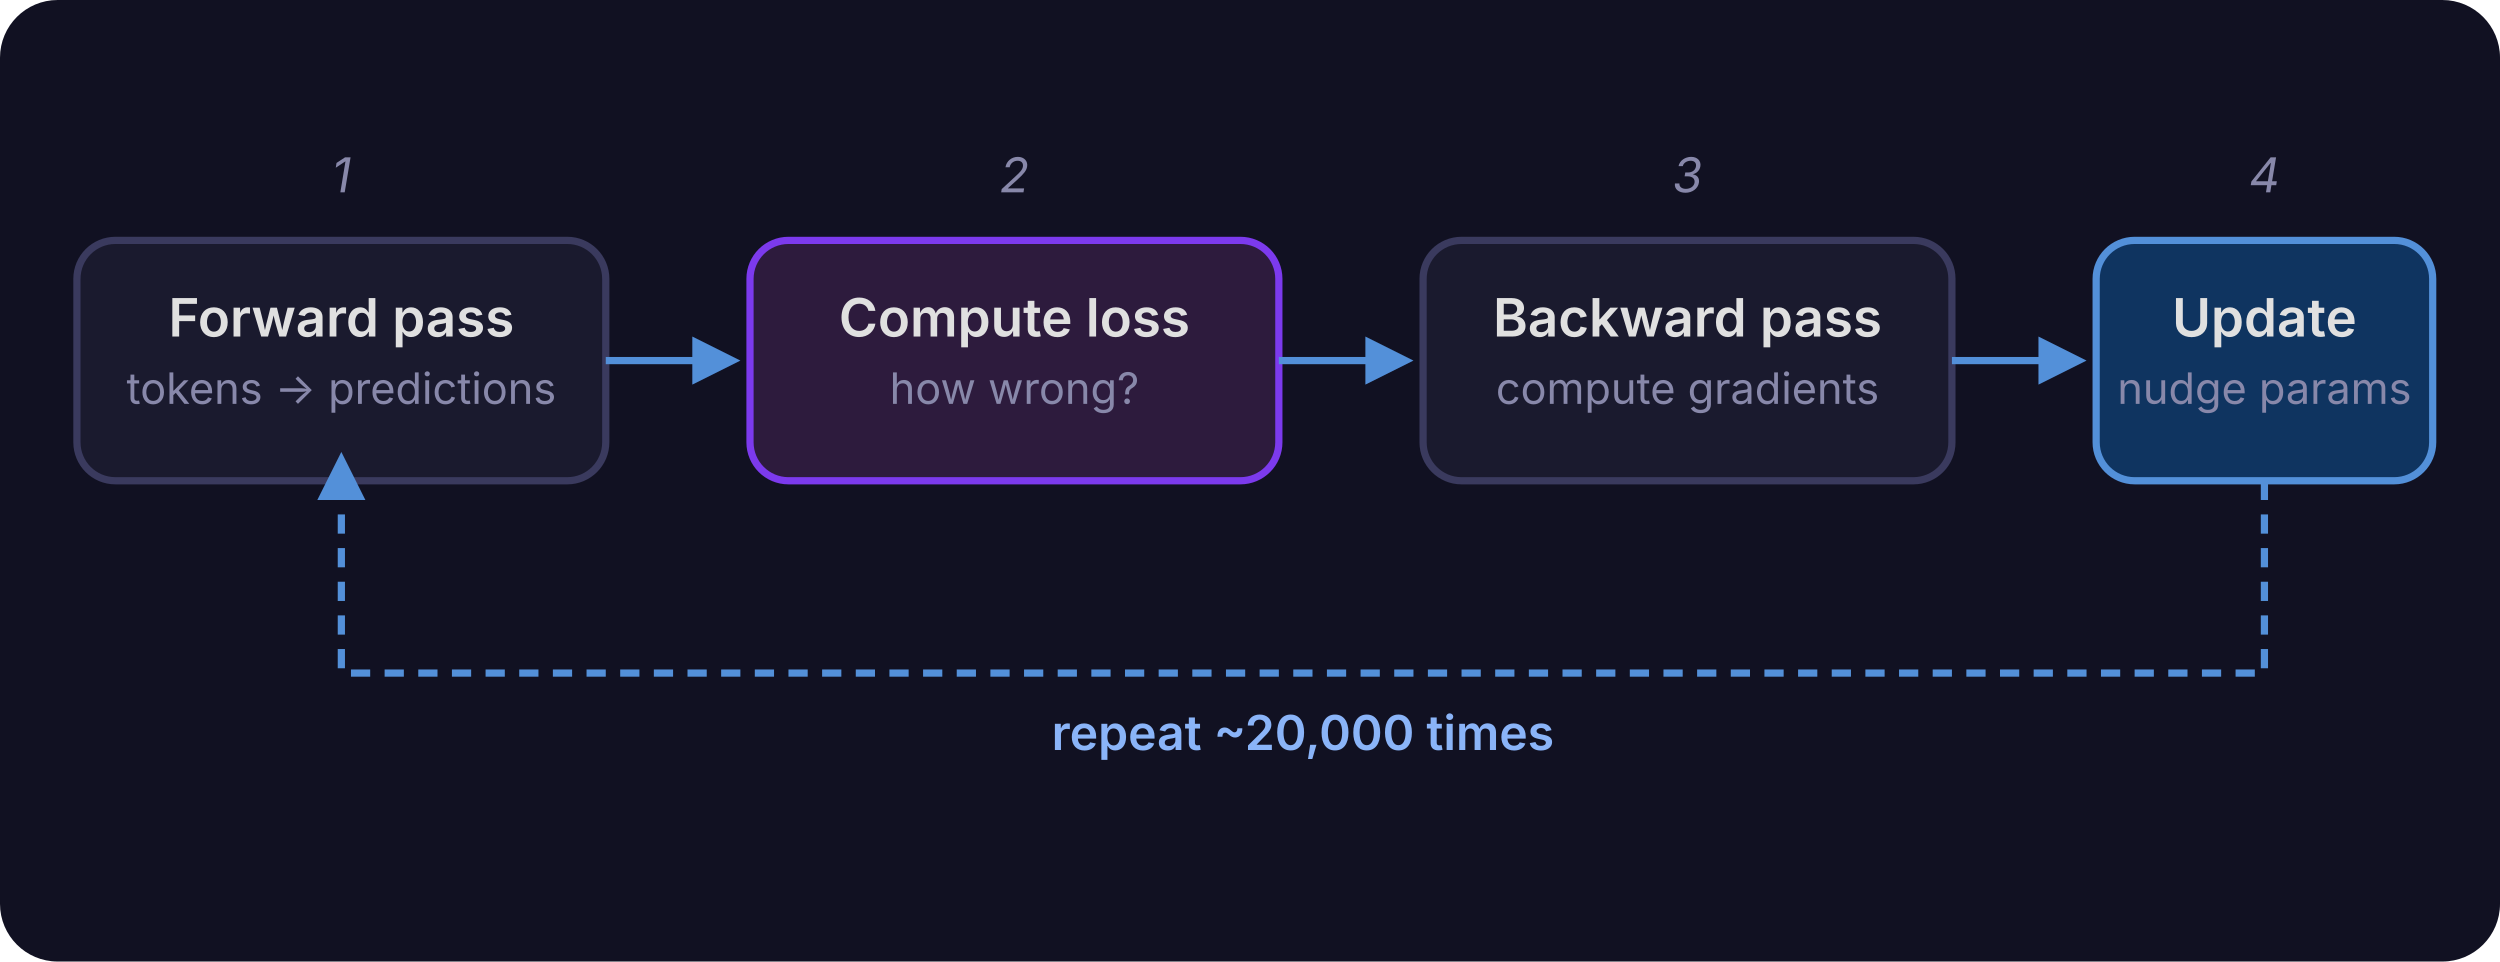
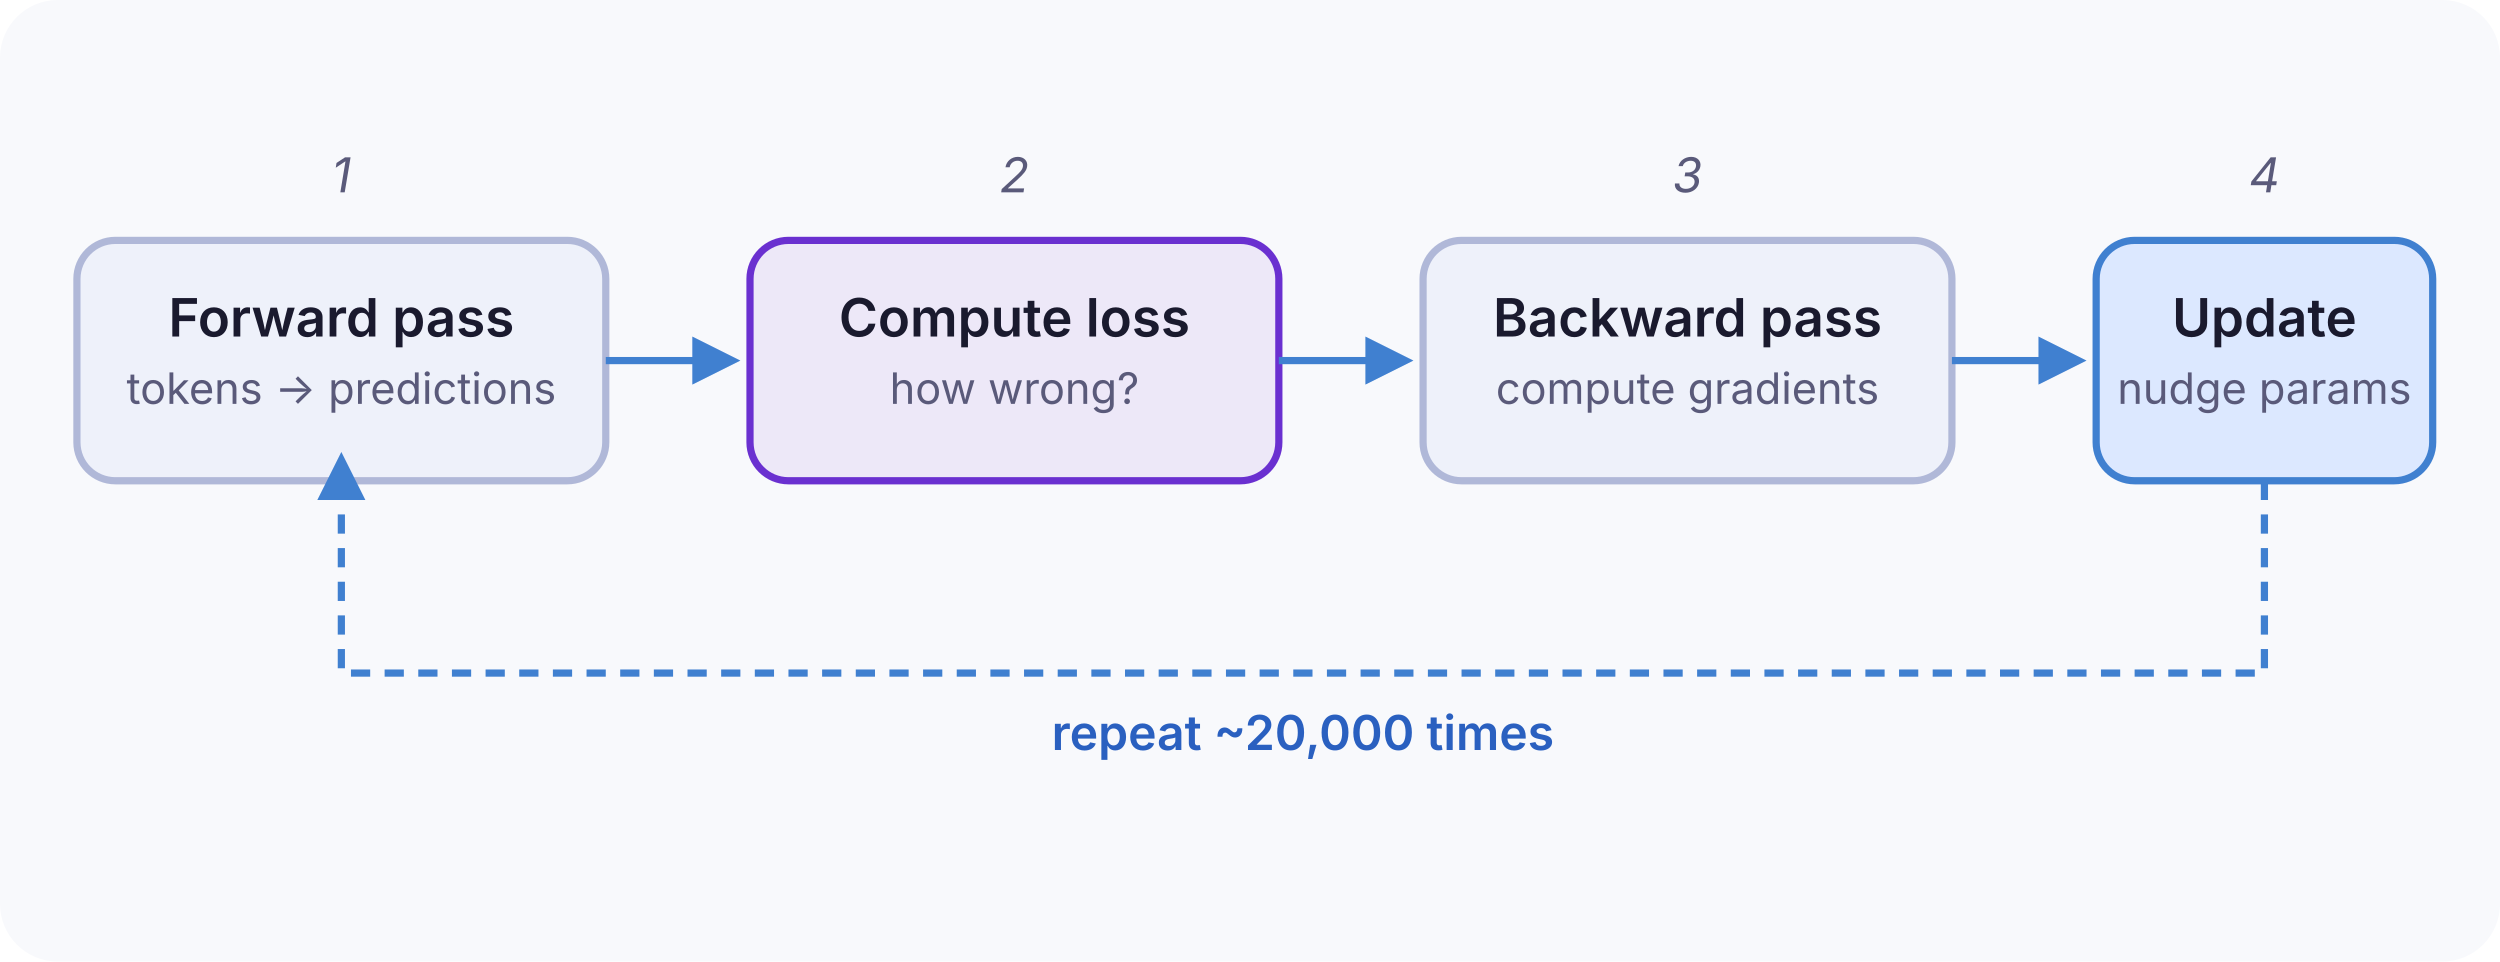
<svg xmlns="http://www.w3.org/2000/svg" viewBox="0 0 520 200" font-family="system-ui, -apple-system, sans-serif" font-size="13">
  <style>
-     rect.step { fill: #1a1a2e; stroke: #3a3a5e; stroke-width: 1.5; rx: 8; }
-     rect.step-loss { fill: #2d1b3d; stroke: #7c3aed; stroke-width: 1.5; rx: 8; }
-     rect.step-update { fill: #0f3460; stroke: #5390d9; stroke-width: 1.5; rx: 8; }
-     text.title { fill: #e0e0e0; font-size: 11px; font-weight: 600; }
-     text.detail { fill: #8888aa; font-size: 9px; }
-     line.arrow { stroke: #5390d9; stroke-width: 1.5; }
-     polygon.arrow { fill: #5390d9; }
-     text.label { fill: #8888aa; font-size: 10px; font-style: italic; }
-     path.loop { fill: none; stroke: #5390d9; stroke-width: 1.5; stroke-dasharray: 4,3; }
-     text.count { fill: #8ab4f8; font-size: 10px; font-weight: 600; }
+     rect.step { fill: #eef1fa; stroke: #b0b8d8; stroke-width: 1.5; rx: 8; }
+     rect.step-loss { fill: #ede8f8; stroke: #6a30d0; stroke-width: 1.5; rx: 8; }
+     rect.step-update { fill: #dce8ff; stroke: #4080d0; stroke-width: 1.5; rx: 8; }
+     text.title { fill: #1a1a2e; font-size: 11px; font-weight: 600; }
+     text.detail { fill: #5a5a7a; font-size: 9px; }
+     line.arrow { stroke: #4080d0; stroke-width: 1.5; }
+     polygon.arrow { fill: #4080d0; }
+     text.label { fill: #5a5a7a; font-size: 10px; font-style: italic; }
+     path.loop { fill: none; stroke: #4080d0; stroke-width: 1.5; stroke-dasharray: 4,3; }
+     text.count { fill: #2a60c0; font-size: 10px; font-weight: 600; }
  </style>
-   <rect width="520" height="200" fill="#111122" rx="12" />
+   <rect width="520" height="200" fill="#f8f9fc" rx="12" />
  <rect class="step" x="16" y="50" width="110" height="50" />
  <text class="title" x="71" y="70" text-anchor="middle">Forward pass</text>
  <text class="detail" x="71" y="84" text-anchor="middle">tokens → predictions</text>
  <line class="arrow" x1="126" y1="75" x2="148" y2="75" />
  <polygon class="arrow" points="144,70 154,75 144,80" />
  <rect class="step-loss" x="156" y="50" width="110" height="50" />
  <text class="title" x="211" y="70" text-anchor="middle">Compute loss</text>
  <text class="detail" x="211" y="84" text-anchor="middle">how wrong?</text>
  <line class="arrow" x1="266" y1="75" x2="288" y2="75" />
  <polygon class="arrow" points="284,70 294,75 284,80" />
  <rect class="step" x="296" y="50" width="110" height="50" />
  <text class="title" x="351" y="70" text-anchor="middle">Backward pass</text>
  <text class="detail" x="351" y="84" text-anchor="middle">compute gradients</text>
  <line class="arrow" x1="406" y1="75" x2="428" y2="75" />
  <polygon class="arrow" points="424,70 434,75 424,80" />
  <rect class="step-update" x="436" y="50" width="70" height="50" />
  <text class="title" x="471" y="70" text-anchor="middle">Update</text>
  <text class="detail" x="471" y="84" text-anchor="middle">nudge params</text>
  <path class="loop" d="M 471,100 L 471,140 L 71,140 L 71,100" />
  <polygon class="arrow" points="66,104 71,94 76,104" />
  <text class="count" x="271" y="156" text-anchor="middle">repeat ~20,000 times</text>
  <text class="label" x="71" y="40" text-anchor="middle">1</text>
  <text class="label" x="211" y="40" text-anchor="middle">2</text>
  <text class="label" x="351" y="40" text-anchor="middle">3</text>
  <text class="label" x="471" y="40" text-anchor="middle">4</text>
</svg>
